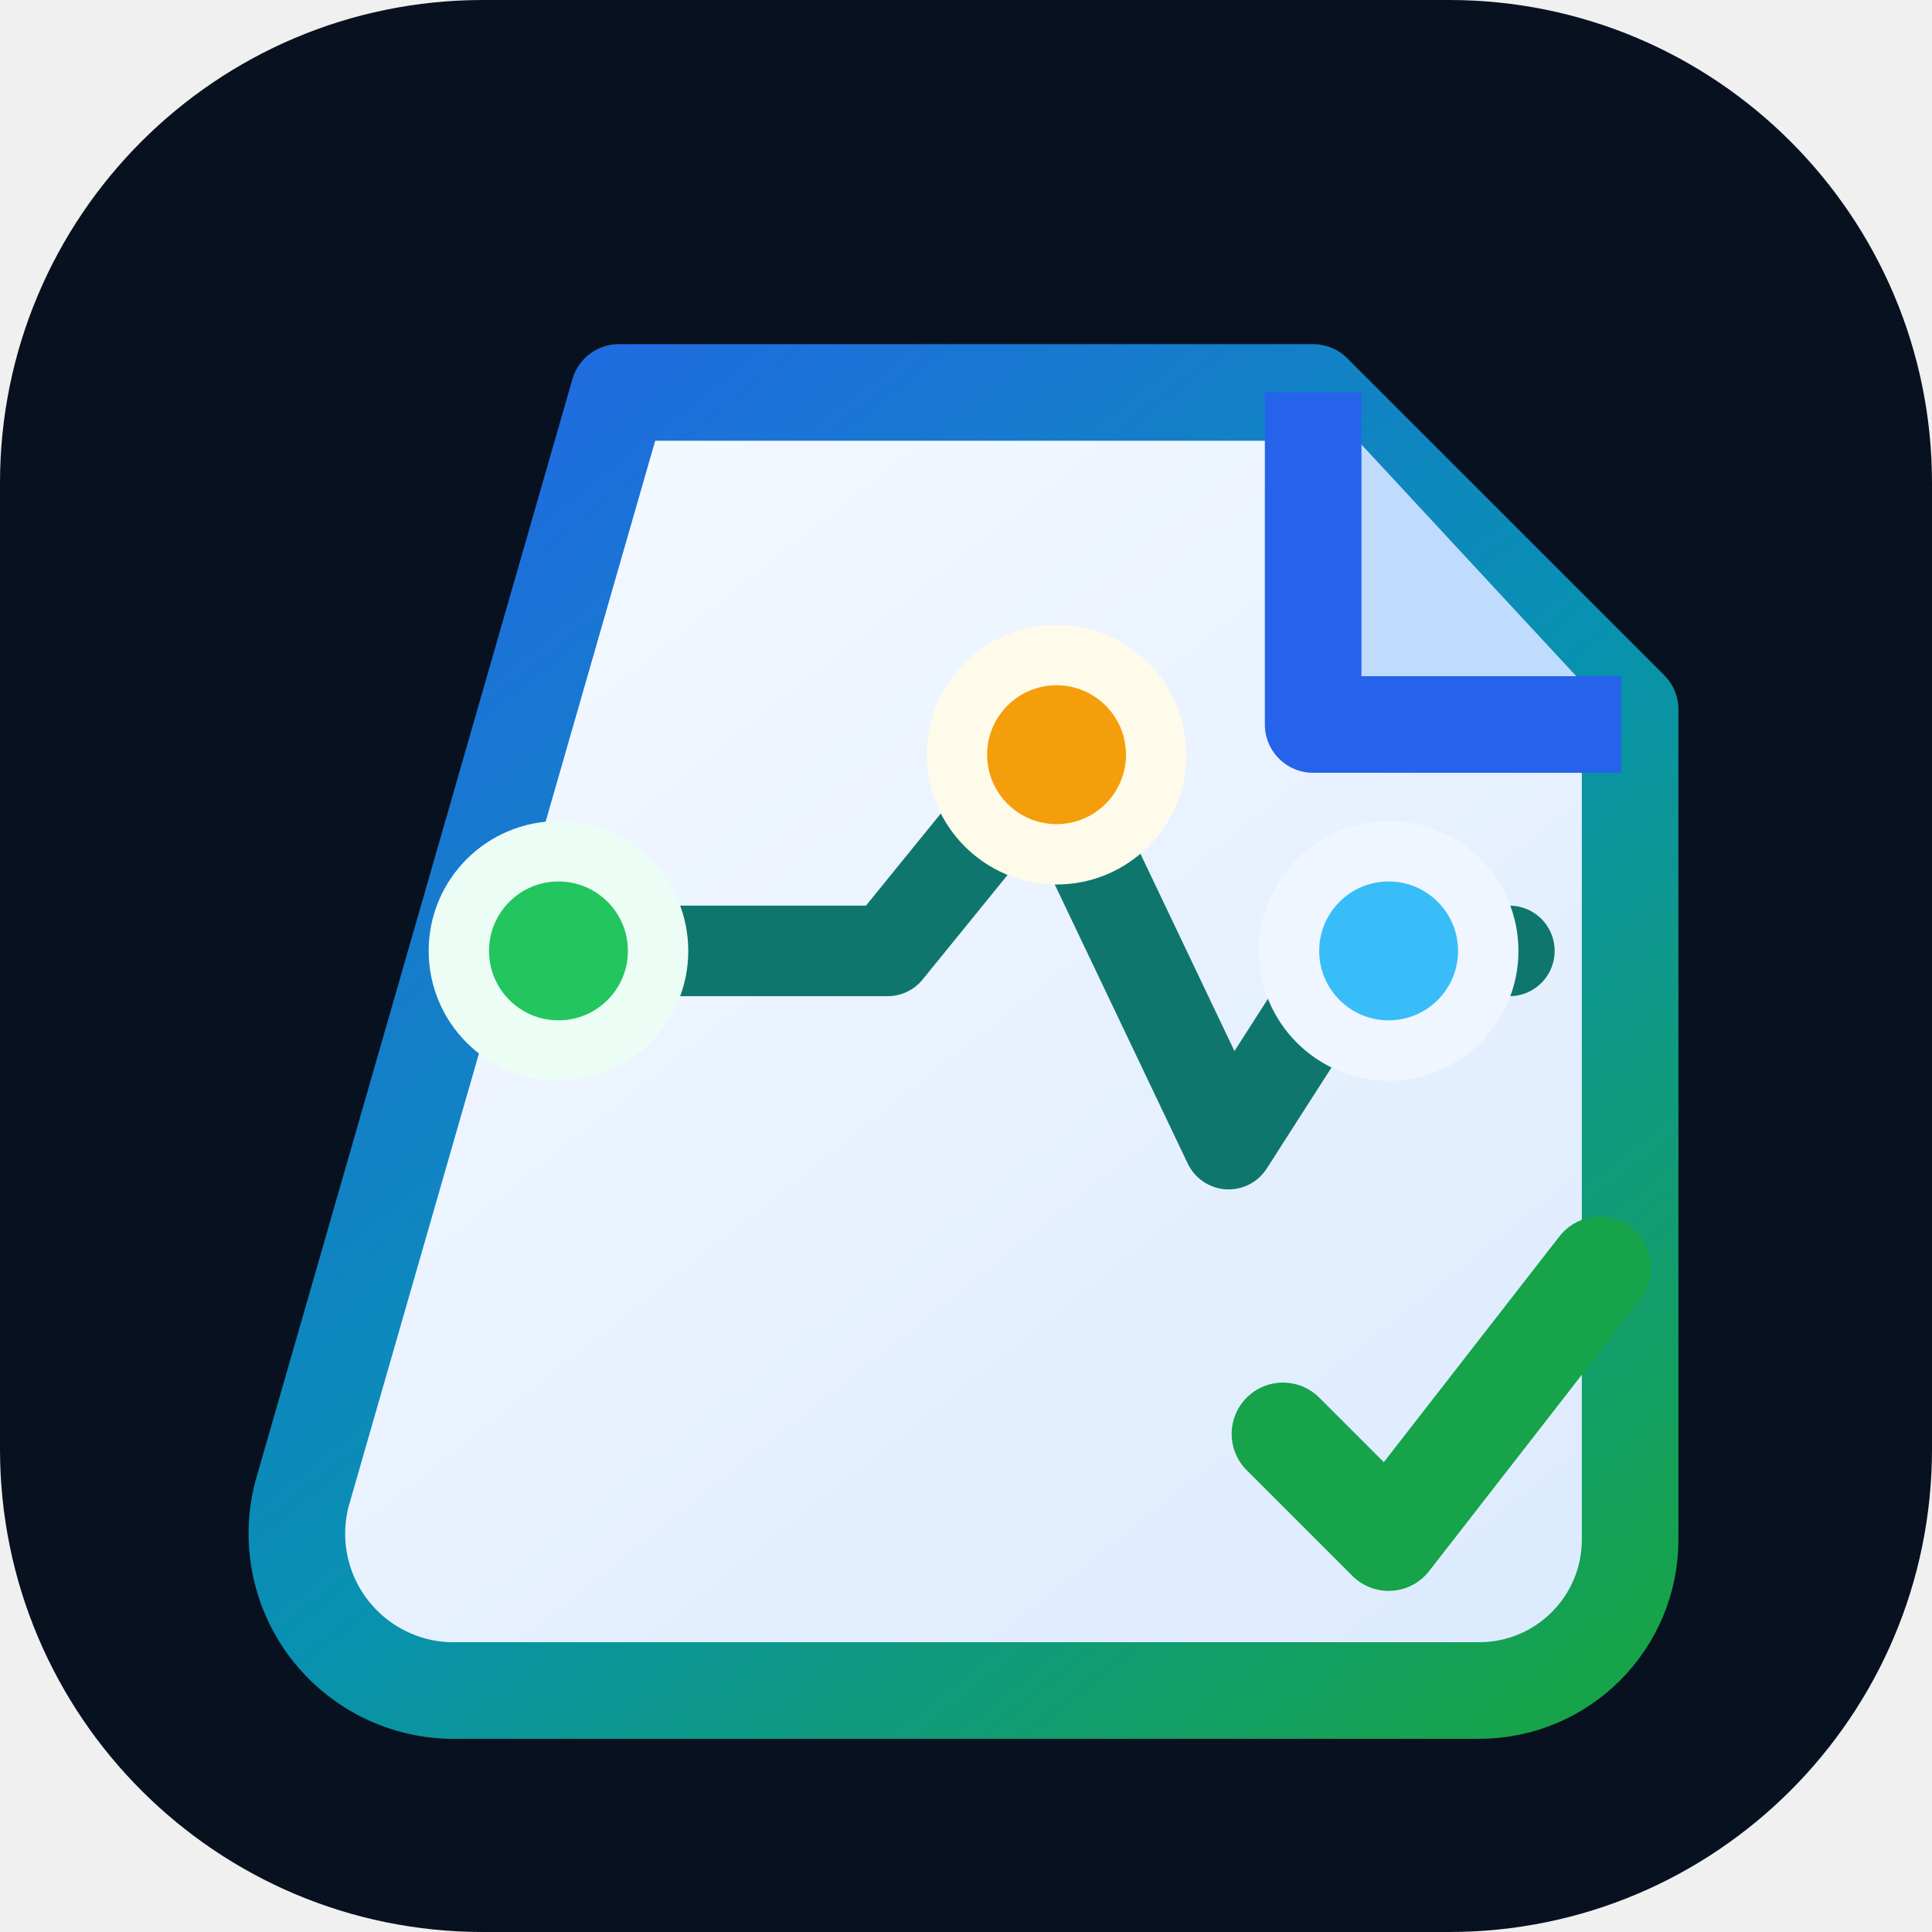
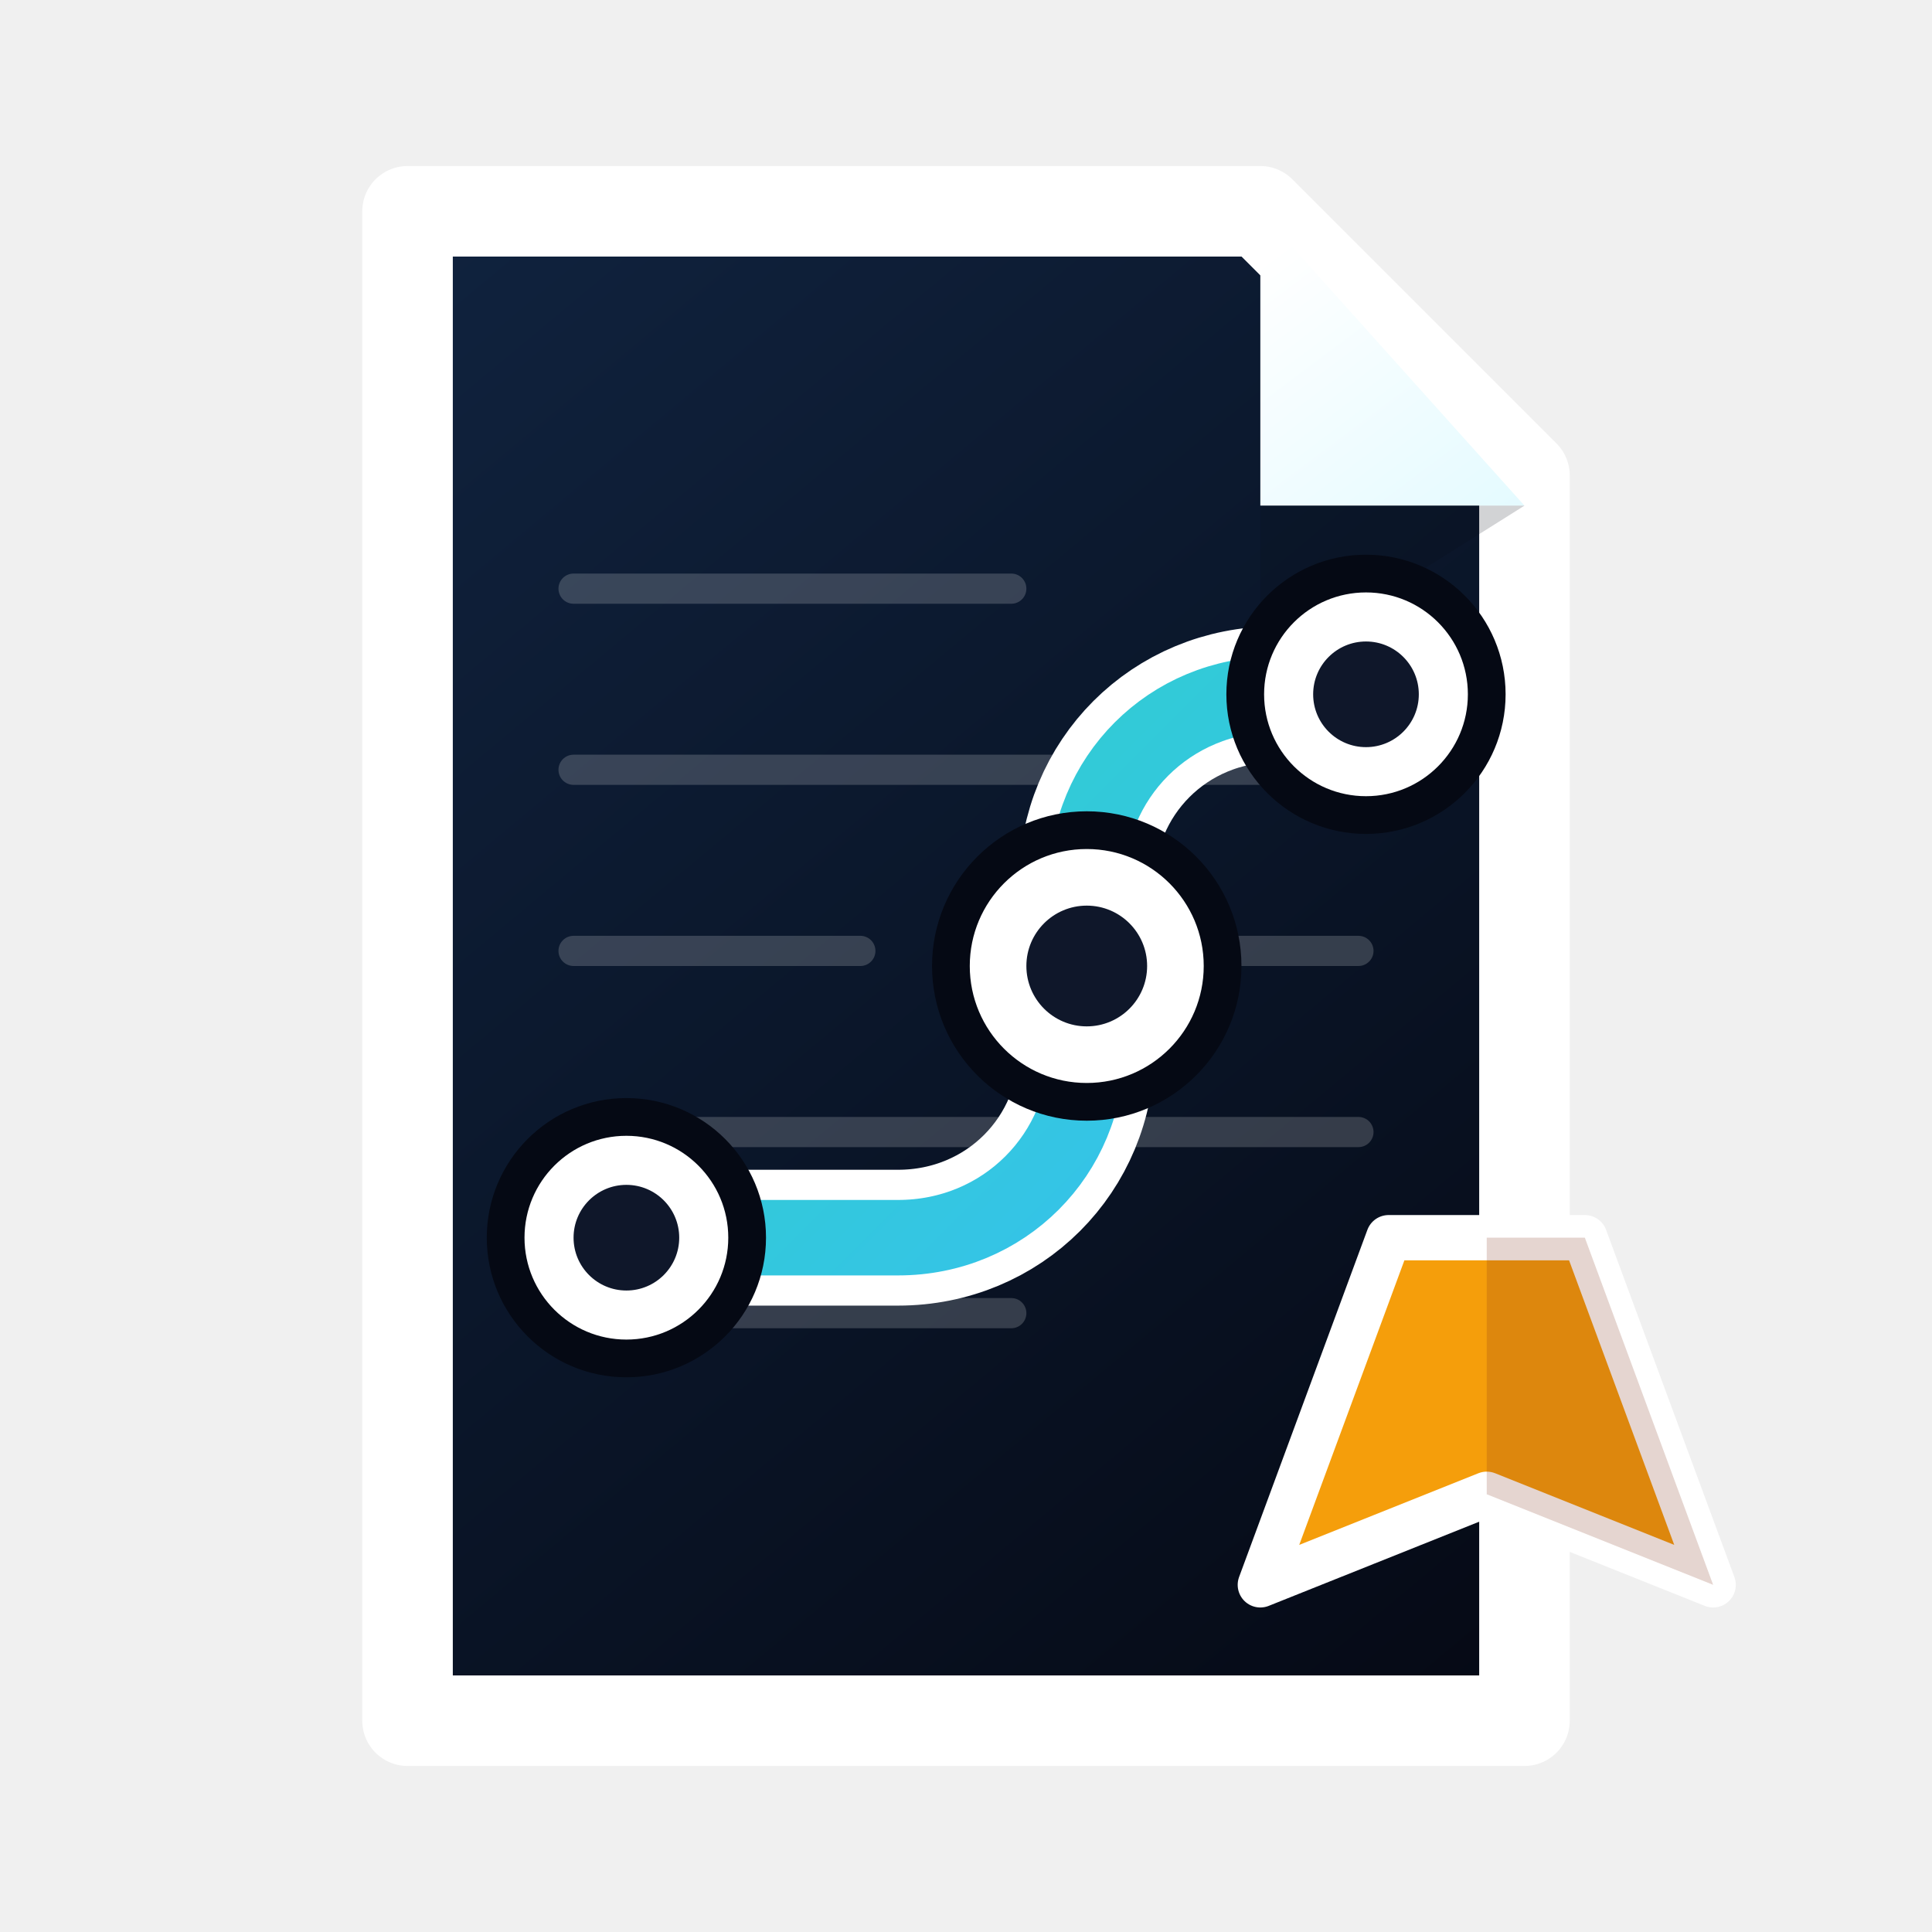
- <svg xmlns="http://www.w3.org/2000/svg" viewBox="0 0 64 64" role="img" aria-label="Agent Buildprint">
+ <svg xmlns="http://www.w3.org/2000/svg" viewBox="0 0 256 256" role="img" aria-labelledby="title desc">
  <defs>
-     <linearGradient id="sheet" x1="13" x2="51" y1="8" y2="56" gradientUnits="userSpaceOnUse">
-       <stop stop-color="#f8fbff" />
-       <stop offset="1" stop-color="#dbeafe" />
+     <linearGradient id="sheet" x1="48" y1="32" x2="208" y2="224" gradientUnits="userSpaceOnUse">
+       <stop offset="0" stop-color="#10233f" />
+       <stop offset="1" stop-color="#050914" />
    </linearGradient>
-     <linearGradient id="edge" x1="14" x2="52" y1="8" y2="56" gradientUnits="userSpaceOnUse">
-       <stop stop-color="#2563eb" />
-       <stop offset=".55" stop-color="#0891b2" />
-       <stop offset="1" stop-color="#16a34a" />
+     <linearGradient id="route" x1="76" y1="76" x2="184" y2="184" gradientUnits="userSpaceOnUse">
+       <stop offset="0" stop-color="#2dd4bf" />
+       <stop offset="1" stop-color="#38bdf8" />
+     </linearGradient>
+     <linearGradient id="fold" x1="168" y1="34" x2="210" y2="90" gradientUnits="userSpaceOnUse">
+       <stop offset="0" stop-color="#ffffff" />
+       <stop offset="1" stop-color="#d7f8ff" />
    </linearGradient>
  </defs>
-   <rect width="64" height="64" rx="16" fill="#08111f" />
-   <path d="M10 49.5 20.5 13h23L54 23.5V51a5 5 0 0 1-5 5H15.2A5.2 5.2 0 0 1 10 49.5Z" fill="url(#sheet)" />
-   <path d="M20.5 13h23L54 23.5V51a5 5 0 0 1-5 5H15.2A5.2 5.2 0 0 1 10 49.5L20.5 13Z" fill="none" stroke="url(#edge)" stroke-width="3.2" stroke-linejoin="round" />
-   <path d="M43.5 13v11h10.2" fill="#bfdbfe" stroke="#2563eb" stroke-width="3.2" stroke-linejoin="round" />
-   <path d="M20 31.5h9.4l5.2-6.4 6.1 12.8 4.1-6.4H50" fill="none" stroke="#0f766e" stroke-width="3" stroke-linecap="round" stroke-linejoin="round" />
-   <circle cx="18.5" cy="31.5" r="3.3" fill="#22c55e" stroke="#ecfdf5" stroke-width="2" />
-   <circle cx="35" cy="25" r="3.3" fill="#f59e0b" stroke="#fffbeb" stroke-width="2" />
-   <circle cx="46" cy="31.5" r="3.3" fill="#38bdf8" stroke="#eff6ff" stroke-width="2" />
-   <path d="M42.5 47.5 46 51l7-9" fill="none" stroke="#16a34a" stroke-width="3.4" stroke-linecap="round" stroke-linejoin="round" />
+   <path fill="url(#sheet)" stroke="#ffffff" stroke-linejoin="round" stroke-width="12" d="M54 28h113l35 35v165H54z" />
+   <path fill="url(#fold)" d="M167 28v39h35z" />
+   <path fill="#050914" opacity=".18" d="M167 67h35l-35 22z" />
+   <g stroke="#ffffff" stroke-linecap="round" stroke-width="4" opacity=".18">
+     <path d="M76 78h58" />
+     <path d="M76 102h104" />
+     <path d="M76 126h38" />
+     <path d="M142 126h38" />
+     <path d="M76 150h104" />
+     <path d="M76 174h58" />
+   </g>
+   <path fill="none" stroke="#ffffff" stroke-linecap="round" stroke-linejoin="round" stroke-width="18" d="M89 164h30c14 0 25-11 25-25v-22c0-14 11-25 25-25h8" />
+   <path fill="none" stroke="url(#route)" stroke-linecap="round" stroke-linejoin="round" stroke-width="10" d="M89 164h30c14 0 25-11 25-25v-22c0-14 11-25 25-25h8" />
+   <g stroke="#050914" stroke-width="5">
+     <circle cx="83" cy="164" r="16" fill="#ffffff" />
+     <circle cx="144" cy="128" r="18" fill="#ffffff" />
+     <circle cx="181" cy="92" r="16" fill="#ffffff" />
+   </g>
+   <g fill="#0f172a">
+     <circle cx="83" cy="164" r="7" />
+     <circle cx="144" cy="128" r="8" />
+     <circle cx="181" cy="92" r="7" />
+   </g>
+   <path fill="#f59e0b" stroke="#ffffff" stroke-linejoin="round" stroke-width="6" d="M184 164l-17 46 30-12 30 12-17-46z" />
+   <path fill="#7c2d12" opacity=".2" d="M197 198l30 12-17-46h-13z" />
</svg>
